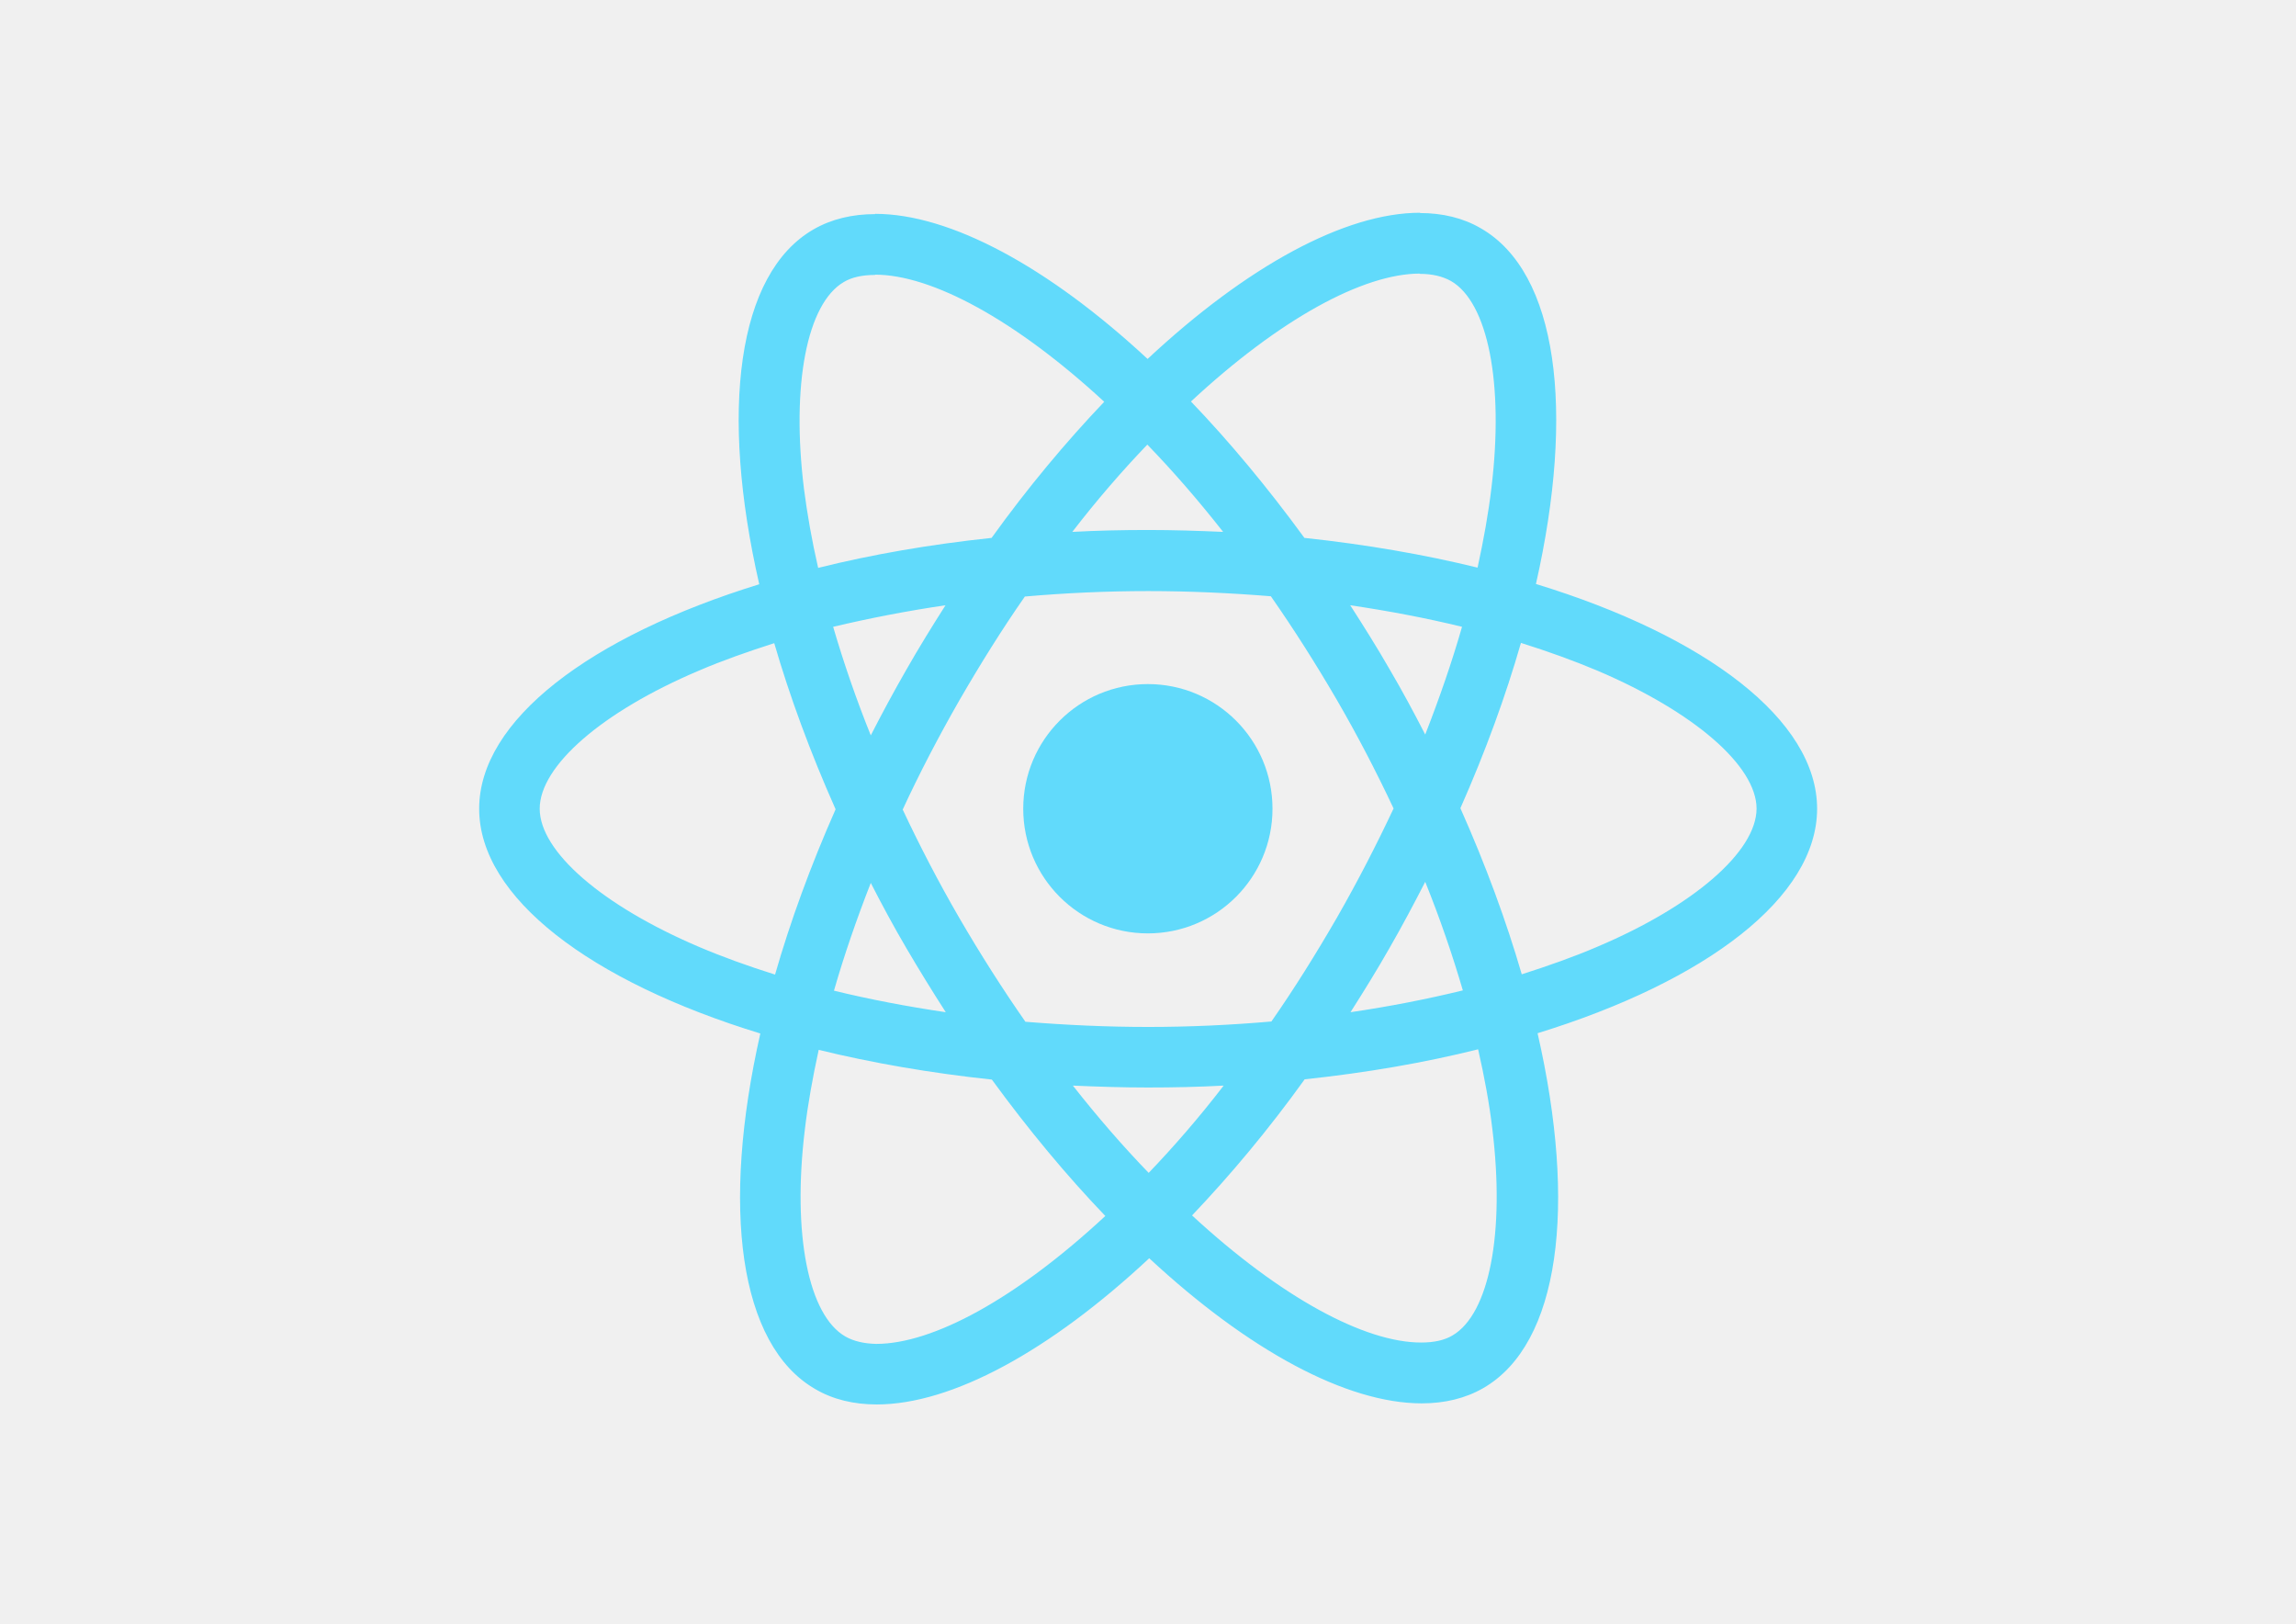
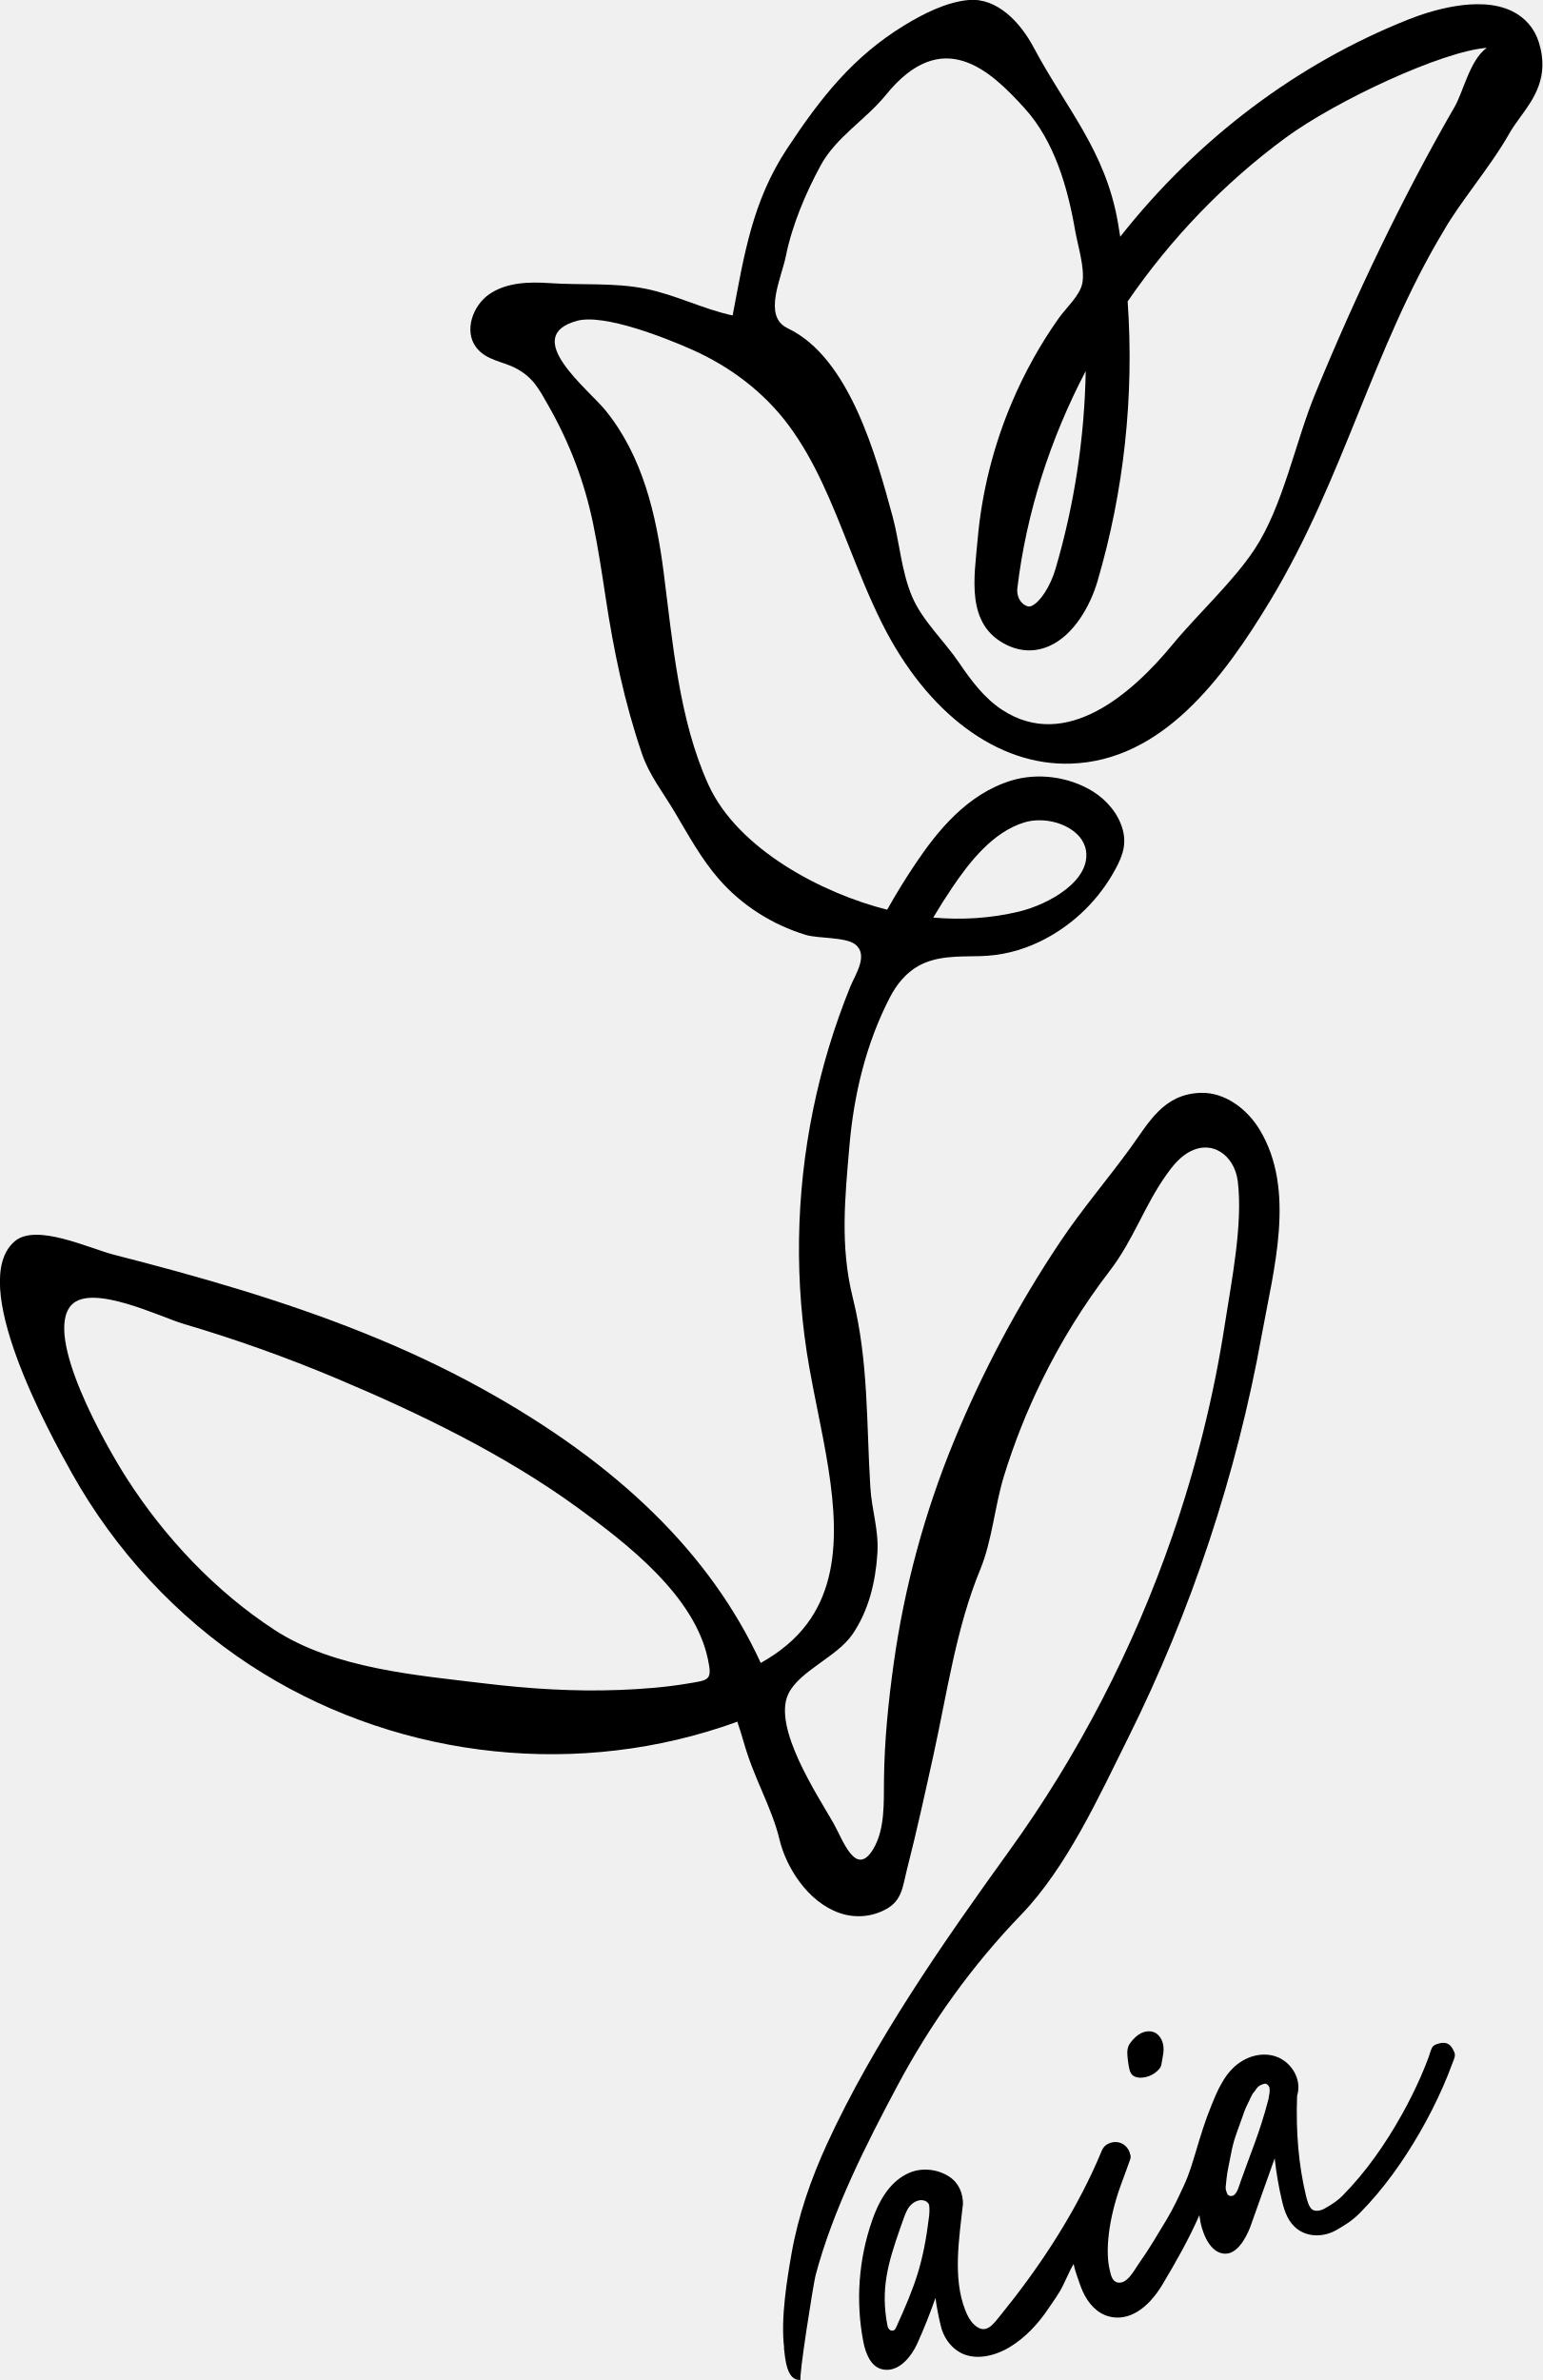
- <svg xmlns="http://www.w3.org/2000/svg" viewBox="0 0 841.9 595.3">
-   <g fill="#61DAFB">
-     <path d="M666.3 296.5c0-32.5-40.7-63.3-103.1-82.4 14.4-63.6 8-114.2-20.2-130.4-6.5-3.8-14.1-5.6-22.4-5.6v22.3c4.6 0 8.3.9 11.4 2.6 13.6 7.8 19.5 37.5 14.9 75.7-1.1 9.4-2.9 19.3-5.1 29.4-19.6-4.8-41-8.5-63.5-10.9-13.5-18.5-27.5-35.3-41.6-50 32.6-30.3 63.2-46.9 84-46.9V78c-27.5 0-63.5 19.6-99.9 53.6-36.4-33.8-72.4-53.2-99.9-53.2v22.3c20.7 0 51.4 16.5 84 46.6-14 14.7-28 31.4-41.3 49.9-22.6 2.4-44 6.1-63.6 11-2.3-10-4-19.7-5.2-29-4.7-38.2 1.1-67.9 14.6-75.8 3-1.8 6.9-2.6 11.5-2.6V78.5c-8.4 0-16 1.8-22.6 5.6-28.1 16.2-34.4 66.7-19.9 130.1-62.2 19.2-102.7 49.9-102.7 82.3 0 32.5 40.7 63.3 103.1 82.4-14.4 63.6-8 114.2 20.2 130.4 6.5 3.8 14.1 5.6 22.5 5.6 27.5 0 63.5-19.6 99.9-53.6 36.4 33.8 72.4 53.2 99.9 53.2 8.4 0 16-1.8 22.6-5.6 28.1-16.2 34.4-66.7 19.9-130.1 62-19.1 102.5-49.9 102.5-82.3zm-130.2-66.7c-3.7 12.9-8.3 26.2-13.5 39.5-4.1-8-8.4-16-13.1-24-4.6-8-9.5-15.8-14.4-23.4 14.2 2.1 27.9 4.7 41 7.9zm-45.8 106.5c-7.8 13.5-15.8 26.3-24.1 38.2-14.9 1.3-30 2-45.2 2-15.1 0-30.2-.7-45-1.9-8.3-11.9-16.4-24.6-24.2-38-7.6-13.1-14.5-26.4-20.8-39.8 6.2-13.4 13.2-26.8 20.7-39.9 7.8-13.5 15.8-26.3 24.1-38.2 14.9-1.3 30-2 45.2-2 15.1 0 30.2.7 45 1.9 8.3 11.9 16.4 24.6 24.2 38 7.6 13.1 14.5 26.4 20.8 39.8-6.3 13.4-13.2 26.8-20.7 39.9zm32.3-13c5.4 13.4 10 26.8 13.8 39.8-13.1 3.2-26.9 5.9-41.2 8 4.9-7.7 9.8-15.6 14.4-23.7 4.6-8 8.9-16.1 13-24.1zM421.2 430c-9.3-9.6-18.6-20.3-27.8-32 9 .4 18.2.7 27.5.7 9.4 0 18.7-.2 27.8-.7-9 11.7-18.3 22.4-27.5 32zm-74.4-58.9c-14.2-2.1-27.9-4.7-41-7.9 3.7-12.9 8.3-26.2 13.5-39.5 4.1 8 8.4 16 13.1 24 4.7 8 9.5 15.8 14.4 23.4zM420.7 163c9.3 9.6 18.6 20.3 27.8 32-9-.4-18.2-.7-27.5-.7-9.4 0-18.7.2-27.8.7 9-11.7 18.3-22.4 27.5-32zm-74 58.9c-4.9 7.7-9.8 15.6-14.4 23.7-4.6 8-8.9 16-13 24-5.4-13.4-10-26.8-13.8-39.8 13.1-3.1 26.9-5.8 41.2-7.9zm-90.5 125.2c-35.4-15.1-58.3-34.9-58.3-50.6 0-15.7 22.9-35.6 58.3-50.6 8.6-3.7 18-7 27.7-10.1 5.7 19.6 13.2 40 22.5 60.9-9.2 20.8-16.6 41.1-22.2 60.6-9.9-3.1-19.3-6.5-28-10.2zM310 490c-13.6-7.8-19.5-37.5-14.9-75.7 1.1-9.4 2.9-19.3 5.1-29.4 19.6 4.8 41 8.5 63.5 10.9 13.5 18.5 27.5 35.3 41.6 50-32.6 30.3-63.2 46.9-84 46.9-4.5-.1-8.3-1-11.3-2.7zm237.2-76.2c4.7 38.2-1.1 67.9-14.6 75.8-3 1.8-6.9 2.6-11.5 2.6-20.7 0-51.4-16.5-84-46.6 14-14.7 28-31.4 41.3-49.9 22.6-2.4 44-6.1 63.6-11 2.3 10.1 4.1 19.8 5.2 29.1zm38.5-66.7c-8.6 3.7-18 7-27.7 10.1-5.7-19.6-13.2-40-22.5-60.9 9.2-20.8 16.6-41.1 22.2-60.6 9.9 3.1 19.3 6.5 28.1 10.2 35.4 15.1 58.3 34.9 58.3 50.6-.1 15.7-23 35.6-58.4 50.6zM320.8 78.4z" />
-     <circle cx="420.9" cy="296.5" r="45.7" />
-     <path d="M520.5 78.1z" />
+ <svg xmlns="http://www.w3.org/2000/svg" width="199" height="307" viewBox="0 0 199 307" fill="none">
+   <g clip-path="url(#clip0_88_132)">
+     <path d="M101.161 302.854C100.686 299.047 101.562 293.861 102.106 290.744C102.964 285.821 104.616 281.067 106.694 276.539C112.745 263.369 121.757 250.45 130.18 238.773C139.129 226.374 146.219 212.639 151.22 198.184C154.299 189.278 156.589 180.091 158.022 170.771C158.873 165.246 160.356 157.946 159.687 152.396C159.274 148.984 156.226 146.764 153.072 148.802C152.039 149.467 151.251 150.445 150.537 151.443C147.627 155.5 146.244 159.928 143.165 163.929C139.774 168.344 136.839 173.104 134.392 178.103C132.452 182.06 130.825 186.168 129.523 190.382C128.315 194.289 128.008 198.698 126.456 202.455C123.352 209.974 122.188 218.353 120.436 226.324C119.347 231.266 118.265 236.208 117.013 241.112C116.45 243.326 116.4 245.126 114.31 246.267C112.445 247.289 110.279 247.452 108.277 246.75C104.184 245.314 101.412 240.842 100.567 237.299C100.054 235.154 99.209 233.16 98.308 231.046C97.457 229.052 96.581 226.989 95.93 224.662C95.679 223.79 95.41 222.931 95.116 222.078C94.465 222.323 93.789 222.555 93.088 222.787C72.844 229.453 50.108 226.462 32.266 214.784C22.754 208.557 14.838 199.971 9.281 190.043C6.321 184.763 -4.337 165.353 1.927 160.097C4.7 157.771 11.508 161.032 14.669 161.841C20.095 163.233 25.502 164.688 30.852 166.325C41.629 169.617 52.23 173.625 62.117 179.087C79.84 188.871 91.706 200.517 98.145 214.508C100.692 213.072 102.632 211.429 104.078 209.51C109.553 202.241 107.47 191.862 105.454 181.828C105.098 180.053 104.728 178.215 104.416 176.441C102.463 165.472 102.657 154.139 104.879 143.227C105.986 137.777 107.601 132.434 109.691 127.279C110.329 125.711 112.1 123.183 110.317 121.81C109.078 120.851 105.542 121.076 103.946 120.593C99.641 119.283 95.686 116.78 92.725 113.375C90.454 110.76 88.796 107.706 87.037 104.739C85.541 102.212 83.77 100.01 82.825 97.245C80.554 90.591 79.177 83.987 78.126 77.038C77.656 73.94 77.174 70.742 76.542 67.675C75.416 62.181 73.501 57.158 70.735 52.297C69.521 50.165 68.788 48.71 66.617 47.537C64.877 46.597 62.756 46.515 61.448 44.828C59.821 42.721 60.966 39.403 63.169 37.917C65.372 36.431 68.213 36.337 70.866 36.518C75.053 36.807 79.152 36.424 83.282 37.246C87.15 38.017 90.798 39.911 94.515 40.689C96.005 32.893 97.031 26.007 101.549 19.159C105.911 12.555 110.067 7.3 116.669 3.267C118.978 1.856 122.057 0.251 124.986 -0C128.622 -0.308 131.613 2.859 133.334 6.089C137.59 14.079 142.621 19.441 144.229 28.761C144.329 29.35 144.43 29.946 144.517 30.535C154.511 17.873 167.372 8.184 181.771 2.483C184.318 1.473 190.714 -0.653 195.02 1.417C196.753 2.251 197.967 3.656 198.531 5.481C199.907 9.927 197.848 12.75 196.196 15.014C195.671 15.735 195.132 16.475 194.682 17.271C193.468 19.422 191.822 21.693 190.226 23.894C188.718 25.976 187.291 27.939 186.29 29.701L186.252 29.764C181.709 37.296 178.442 45.38 175.276 53.194C172.028 61.215 168.673 69.506 163.905 77.421C157.747 87.631 149.874 98.117 138.153 98.499C128.734 98.819 119.635 92.058 113.815 80.456C112.176 77.182 110.818 73.758 109.503 70.447C107.257 64.784 105.142 59.434 101.737 54.856C98.558 50.573 94.171 47.274 89.315 45.117C85.979 43.63 77.95 40.425 74.433 41.385C67.105 43.392 75.866 50.165 78.107 52.931C82.907 58.838 84.653 66.364 85.61 73.771C86.774 82.783 87.588 92.83 91.38 101.196C95.172 109.562 106.13 115.256 114.454 117.345C115.605 115.294 116.838 113.287 118.152 111.337C120.874 107.298 124.729 102.438 130.462 100.688C133.885 99.641 137.921 100.18 140.994 102.093C142.79 103.209 144.311 104.996 144.855 107.072C145.437 109.273 144.555 111.011 143.46 112.88C141.282 116.58 137.99 119.609 134.129 121.465C131.663 122.65 129.129 123.271 126.394 123.334C123.659 123.397 120.868 123.246 118.434 124.626C116.85 125.523 115.655 127.009 114.816 128.627C111.744 134.547 110.154 141.164 109.585 147.786C109.009 154.491 108.358 160.737 110.01 167.372C112.063 175.625 111.763 183.521 112.282 191.881C112.463 194.835 113.39 197.331 113.189 200.391C112.952 204.06 112.075 207.741 109.973 210.814C107.951 213.762 103.108 215.531 101.693 218.516C99.641 222.849 105.523 231.654 107.538 235.198C108.727 237.293 110.411 242.322 112.682 238.465C114.191 235.907 114.009 232.451 114.04 229.597C114.091 224.587 114.604 219.513 115.298 214.552C116.669 204.744 119.272 195.155 123.027 185.992C126.732 176.955 131.344 168.294 136.776 160.179C139.573 155.996 142.821 152.208 145.775 148.156C148.209 144.814 150.056 141.139 154.868 140.969C158.022 140.863 160.895 143.045 162.522 145.748C167.215 153.556 164.293 163.772 162.784 172.157C159.53 190.206 153.698 207.779 145.531 224.191C141.751 231.78 137.633 240.861 131.738 246.976C125.418 253.529 120.111 260.923 115.799 268.995C111.712 276.646 107.451 285.081 105.217 293.485C104.922 294.595 102.976 307.012 103.289 306.975C101.443 307.188 101.287 304.077 101.13 302.835L101.161 302.854ZM9.218 168.332C5.538 172.289 13.743 186.619 16.321 190.645C21.221 198.297 27.798 205.283 35.433 210.256C43.068 215.23 53.732 216.089 62.518 217.149C68.294 217.845 74.12 218.215 79.934 217.989C82.832 217.876 85.754 217.657 88.614 217.18C91.474 216.703 91.924 216.81 91.317 213.975C89.572 205.785 80.867 199.099 74.552 194.502C65.109 187.623 54.051 182.273 43.318 177.764C36.91 175.073 30.358 172.734 23.693 170.771C20.714 169.893 11.859 165.516 9.218 168.332ZM120.405 118.361C124.097 118.687 127.821 118.455 131.419 117.596C135.405 116.642 140.731 113.563 140.099 109.7C139.867 108.301 138.854 107.405 138.04 106.897C136.332 105.83 134.01 105.517 132.12 106.094C128.084 107.323 125.036 111.23 122.839 114.498C121.988 115.758 121.175 117.044 120.399 118.354L120.405 118.361ZM101.512 42.294C101.512 42.294 101.574 42.326 101.599 42.338C109.597 46.101 113.052 58.914 115.136 66.565C116.068 69.995 116.268 73.645 117.664 76.95C118.978 80.055 121.8 82.651 123.709 85.461C125.267 87.762 126.97 90.051 129.291 91.569C137.565 96.981 146.119 89.387 151.226 83.191C154.518 79.195 159.086 75.05 161.871 70.823C165.526 65.267 167.096 57.07 169.637 50.88C174.85 38.18 180.914 25.468 187.667 13.759C188.793 11.809 189.619 7.745 191.803 6.171C186.046 6.604 172.334 13 165.813 17.798C157.916 23.612 151.026 30.793 145.475 38.883C146.332 51.024 145.012 63.341 141.576 75.006C140.662 78.111 138.547 81.924 135.374 83.328C133.572 84.125 131.663 84.075 129.855 83.184C124.535 80.575 125.699 74.454 126.119 69.619C126.65 63.504 128.171 57.477 130.574 51.833C132.189 48.045 134.198 44.42 136.576 41.059C137.577 39.648 139.329 38.124 139.63 36.518C139.986 34.599 139.035 31.658 138.703 29.739C137.746 24.207 136.044 18.231 132.195 13.979C127.714 9.024 121.569 3.273 114.303 12.223C111.656 15.484 107.87 17.654 105.867 21.348C103.946 24.878 102.188 29.043 101.393 32.987C100.798 35.916 98.414 40.72 101.524 42.294H101.512ZM140.074 47.845C135.487 56.606 132.414 66.12 131.244 75.878C131.131 76.825 131.576 77.747 132.32 78.111C132.671 78.28 132.865 78.255 133.096 78.154C134.185 77.672 135.506 75.633 136.163 73.401C138.603 65.116 139.911 56.487 140.068 47.838L140.074 47.845Z" fill="black" />
+     <path d="M124.229 284.285C123.766 288.574 122.865 293.811 124.535 298.013C124.805 298.697 125.143 299.368 125.681 299.863C127.189 301.255 128.121 299.819 129.091 298.628C131.482 295.686 133.729 292.626 135.775 289.44C137.659 286.511 139.373 283.47 140.856 280.321C141.313 279.355 141.745 278.377 142.152 277.386C142.34 276.935 142.646 276.652 143.116 276.458C143.56 276.276 144.073 276.245 144.53 276.408C144.968 276.558 145.337 276.885 145.569 277.28C145.7 277.499 145.757 277.725 145.825 277.963C145.907 278.258 145.844 278.415 145.744 278.71C145.369 279.801 144.943 280.879 144.555 281.971C143.034 286.185 142.527 290.443 143.197 292.939C143.31 293.366 143.429 294.25 144.161 294.419C145.406 294.714 146.357 292.77 146.902 292.005C148.21 290.174 149.342 288.23 150.5 286.311C151.351 284.899 152.046 283.394 152.741 281.895C153.435 280.397 153.836 278.985 154.299 277.455C154.893 275.473 155.45 273.605 156.333 271.447C156.689 270.575 157.071 269.635 157.597 268.738C157.979 268.042 158.454 267.364 159.061 266.769C160.594 265.27 162.666 264.68 164.468 265.226C165.607 265.571 166.602 266.449 167.122 267.571C167.547 268.487 167.616 269.459 167.334 270.343C167.165 275.091 167.541 279.274 168.467 283.175C168.655 283.959 168.88 284.718 169.293 285.012C169.644 285.263 170.307 285.213 170.87 284.893C171.834 284.348 172.56 283.877 173.204 283.219C176.227 280.158 178.718 276.571 180.814 272.827C181.715 271.221 182.541 269.572 183.28 267.891C183.637 267.07 183.975 266.242 184.287 265.408C184.438 265 184.544 264.536 184.738 264.147C184.919 263.783 185.376 263.652 185.777 263.558C186.096 263.482 186.446 263.482 186.747 263.62C187.191 263.827 187.423 264.273 187.61 264.699C187.829 265.182 187.567 265.608 187.391 266.091C187.022 267.114 186.615 268.123 186.177 269.12C185.276 271.177 184.256 273.184 183.13 275.129C180.983 278.835 178.461 282.391 175.439 285.451C174.437 286.467 173.355 287.12 172.41 287.653C170.764 288.587 168.824 288.568 167.466 287.602C166.202 286.706 165.726 285.307 165.394 283.921C164.969 282.14 164.656 280.309 164.443 278.408C163.967 279.744 163.498 281.074 163.016 282.416L161.352 287.094C161.139 287.703 159.969 290.707 158.091 290.707H158.054C155.676 290.657 154.925 286.894 154.893 286.737C154.831 286.411 154.774 286.078 154.724 285.746C153.36 288.863 151.658 291.854 149.974 294.67C148.078 297.844 145.575 299.462 143.072 298.803C141.501 298.389 140.368 297.104 139.667 295.536C139.355 294.833 139.148 294.15 138.891 293.422C138.679 292.808 138.66 292.67 138.503 292.036C138.191 292.563 138.059 292.845 137.959 293.071C137.69 293.661 137.396 294.25 137.12 294.827C136.595 295.918 136 296.658 135.331 297.668C133.998 299.681 132.32 301.512 130.243 302.767C128.309 303.933 125.581 304.617 123.565 303.269C122.483 302.547 121.707 301.406 121.375 300.045C121.081 298.847 120.849 297.637 120.681 296.414C119.98 298.414 119.204 300.39 118.321 302.328C117.583 303.952 116.156 305.689 114.41 305.689C114.21 305.689 114.003 305.664 113.79 305.614C112.295 305.263 111.65 303.482 111.375 302.058C110.367 296.828 110.768 291.403 112.533 286.361C113.64 283.2 115.18 281.218 117.257 280.296C118.866 279.581 120.893 279.763 122.433 280.754C123.709 281.582 124.223 282.899 124.235 284.304M118.772 283.802C118.478 283.802 118.027 284.003 117.814 284.166C117.076 284.711 116.913 285.182 116.112 287.471C114.535 291.986 113.584 295.291 114.485 299.976C114.541 300.271 114.635 300.44 114.923 300.622C115.311 300.622 115.405 300.653 115.618 300.189C118.102 294.733 119.122 291.905 119.861 285.865C119.942 285.207 119.905 284.511 119.842 284.36C119.623 283.852 119.041 283.796 118.772 283.796V283.802ZM160.939 271.422C160.626 271.999 160.357 272.852 160.15 273.435C159.518 275.223 159.143 276.025 158.798 277.894C158.642 278.753 158.316 280.133 158.235 280.999C158.166 281.776 158.135 281.883 158.122 282.109C158.116 282.247 158.129 282.416 158.148 282.472C158.204 282.673 158.304 283.062 158.485 283.175C158.686 283.3 158.992 283.325 159.236 283.112C159.668 282.729 159.818 282.046 160.062 281.362C161.458 277.424 162.547 274.991 163.642 270.776C163.68 270.619 163.748 270.143 163.748 270.143C163.799 269.892 163.811 269.447 163.786 269.352C163.711 269.02 163.404 268.713 163.104 268.788C162.115 269.051 162.078 269.547 161.765 269.867C161.483 270.149 161.151 271.058 160.939 271.416V271.422Z" fill="black" />
+     <path d="M145.456 265.251C145.481 265.646 145.544 266.041 145.606 266.43C145.681 266.9 145.782 267.415 146.151 267.716C146.414 267.929 146.764 267.998 147.102 268.004C148.041 268.017 148.973 267.571 149.568 266.85C149.868 266.493 149.837 266.198 149.918 265.765C150.031 265.169 150.162 264.592 150.093 263.984C150.012 263.225 149.605 262.454 148.904 262.153C148.36 261.921 147.715 262.009 147.183 262.278C146.651 262.548 146.232 262.987 145.863 263.457C145.419 264.028 145.406 264.549 145.45 265.245L145.456 265.251Z" fill="black" />
  </g>
+   <defs>
+     <clipPath id="clip0_88_132">
+       <rect width="199" height="307" fill="white" />
+     </clipPath>
+   </defs>
</svg>
